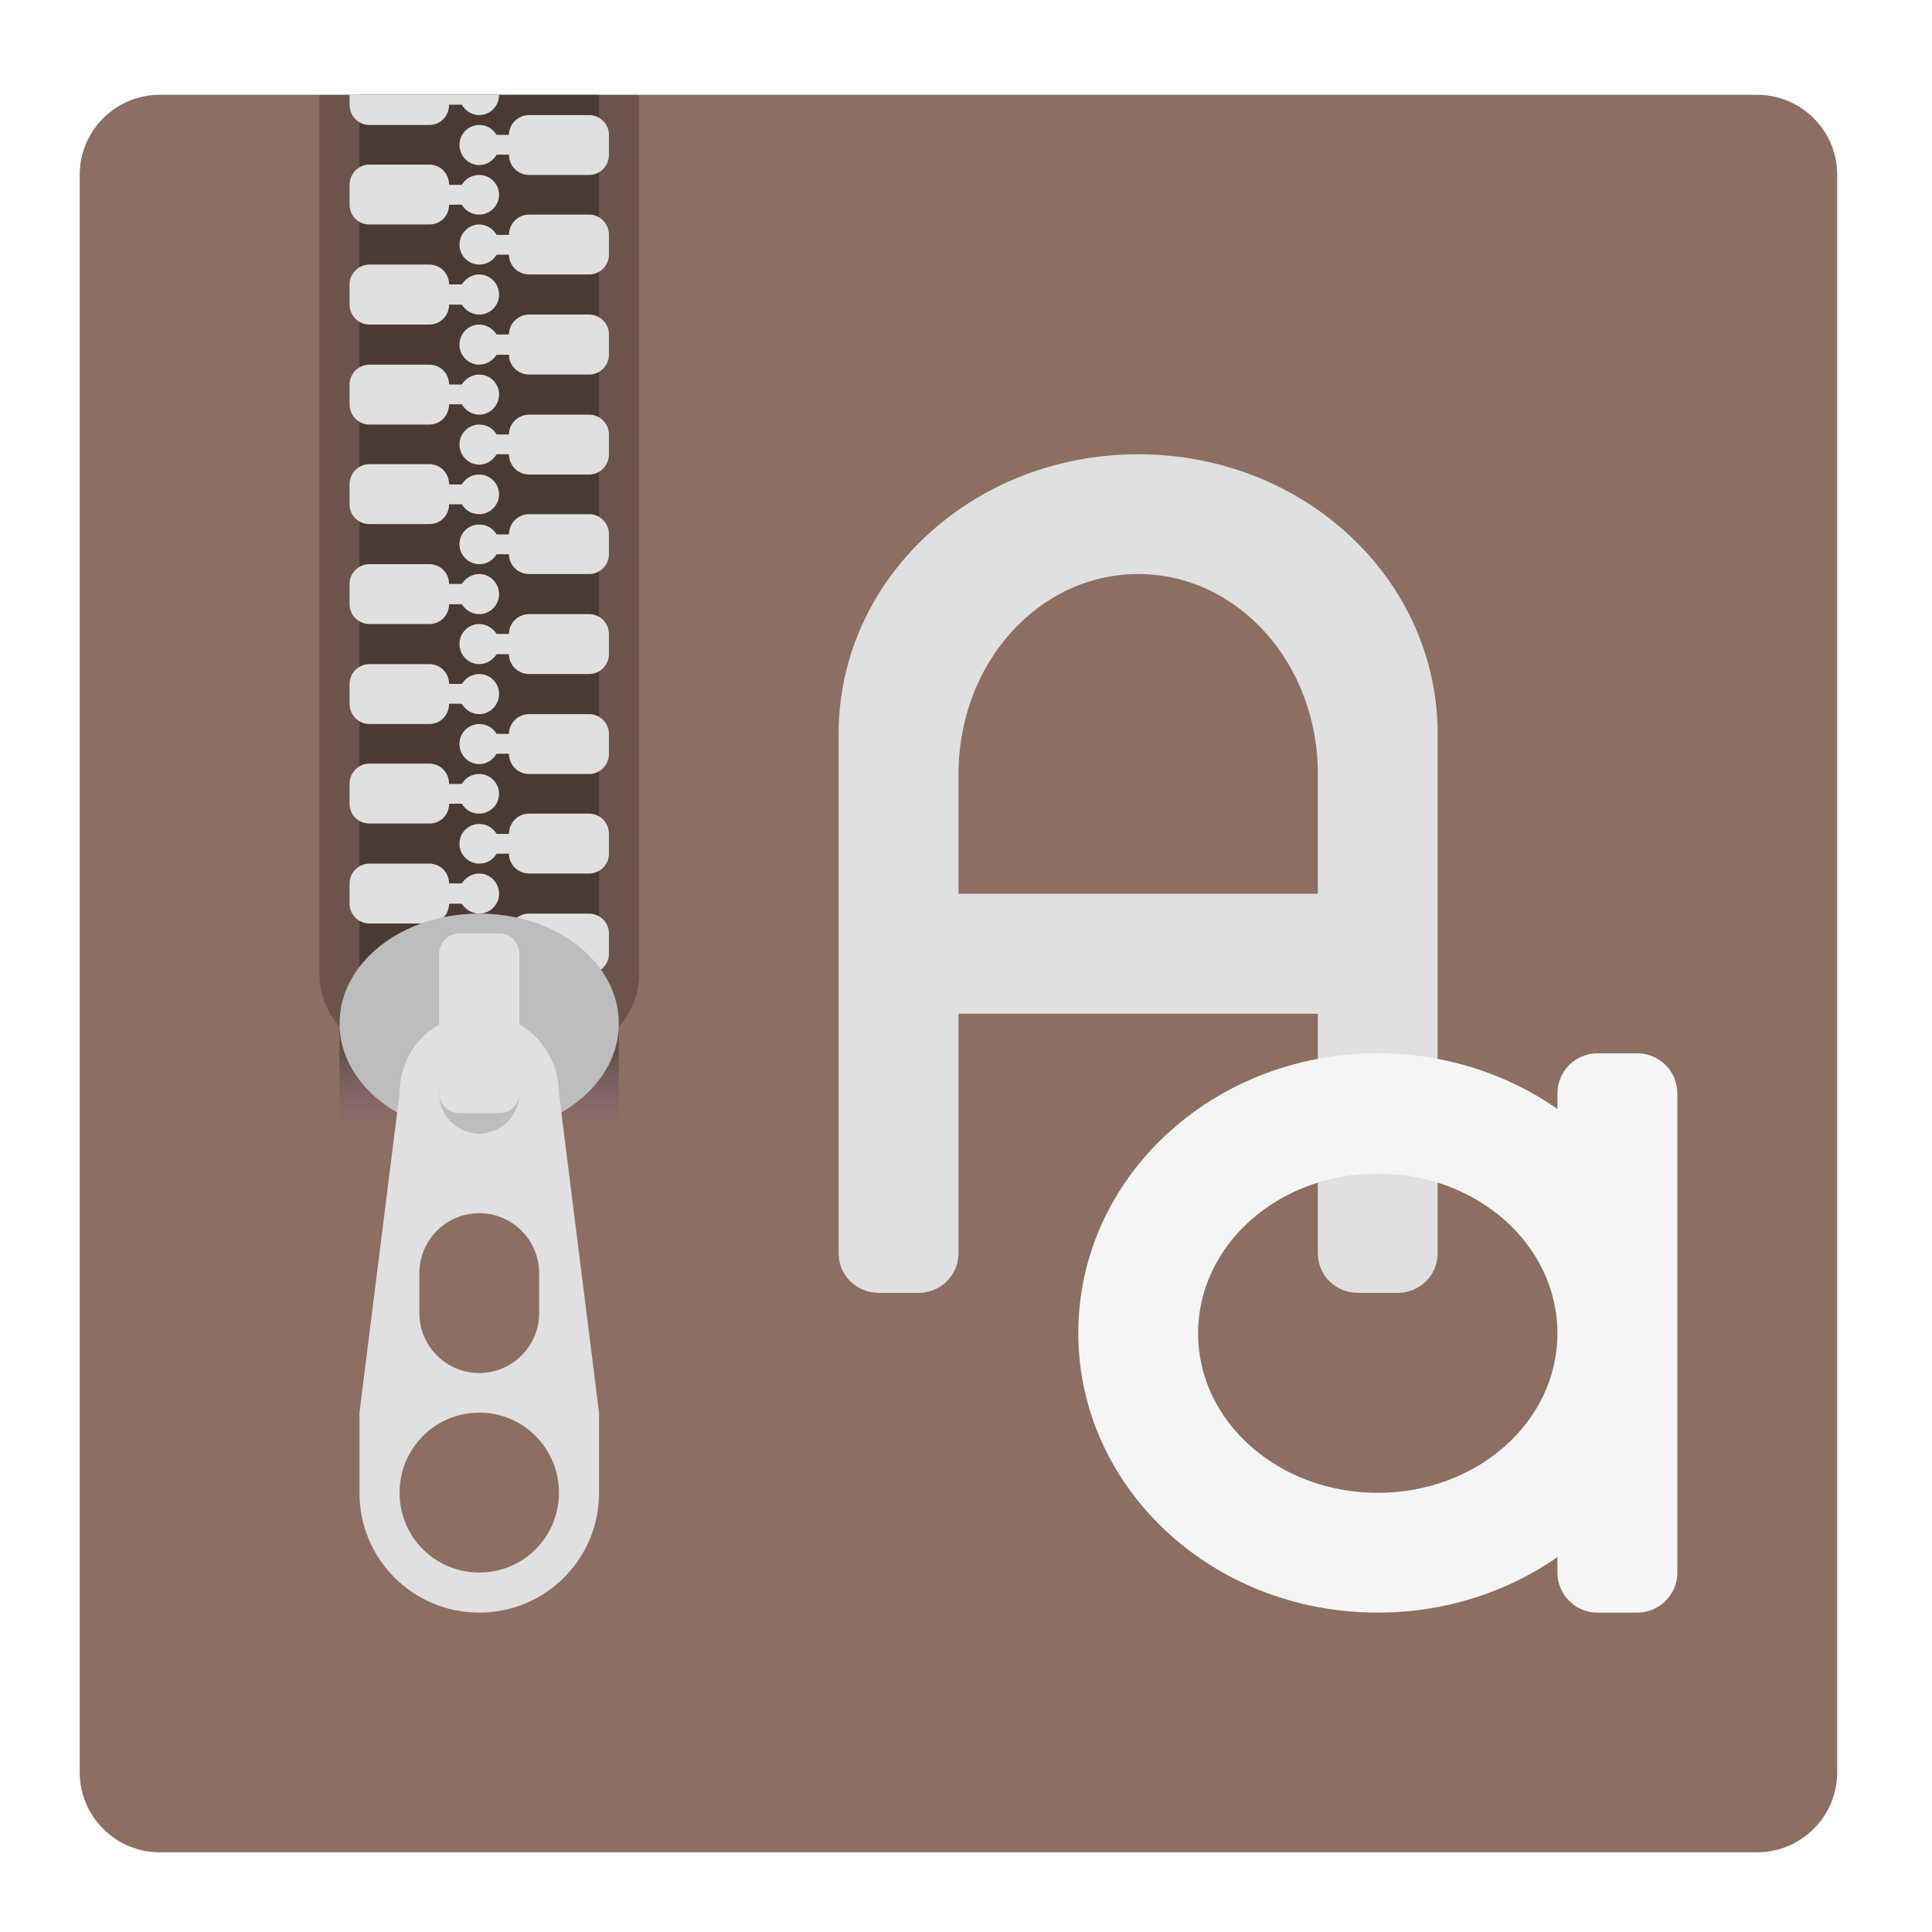
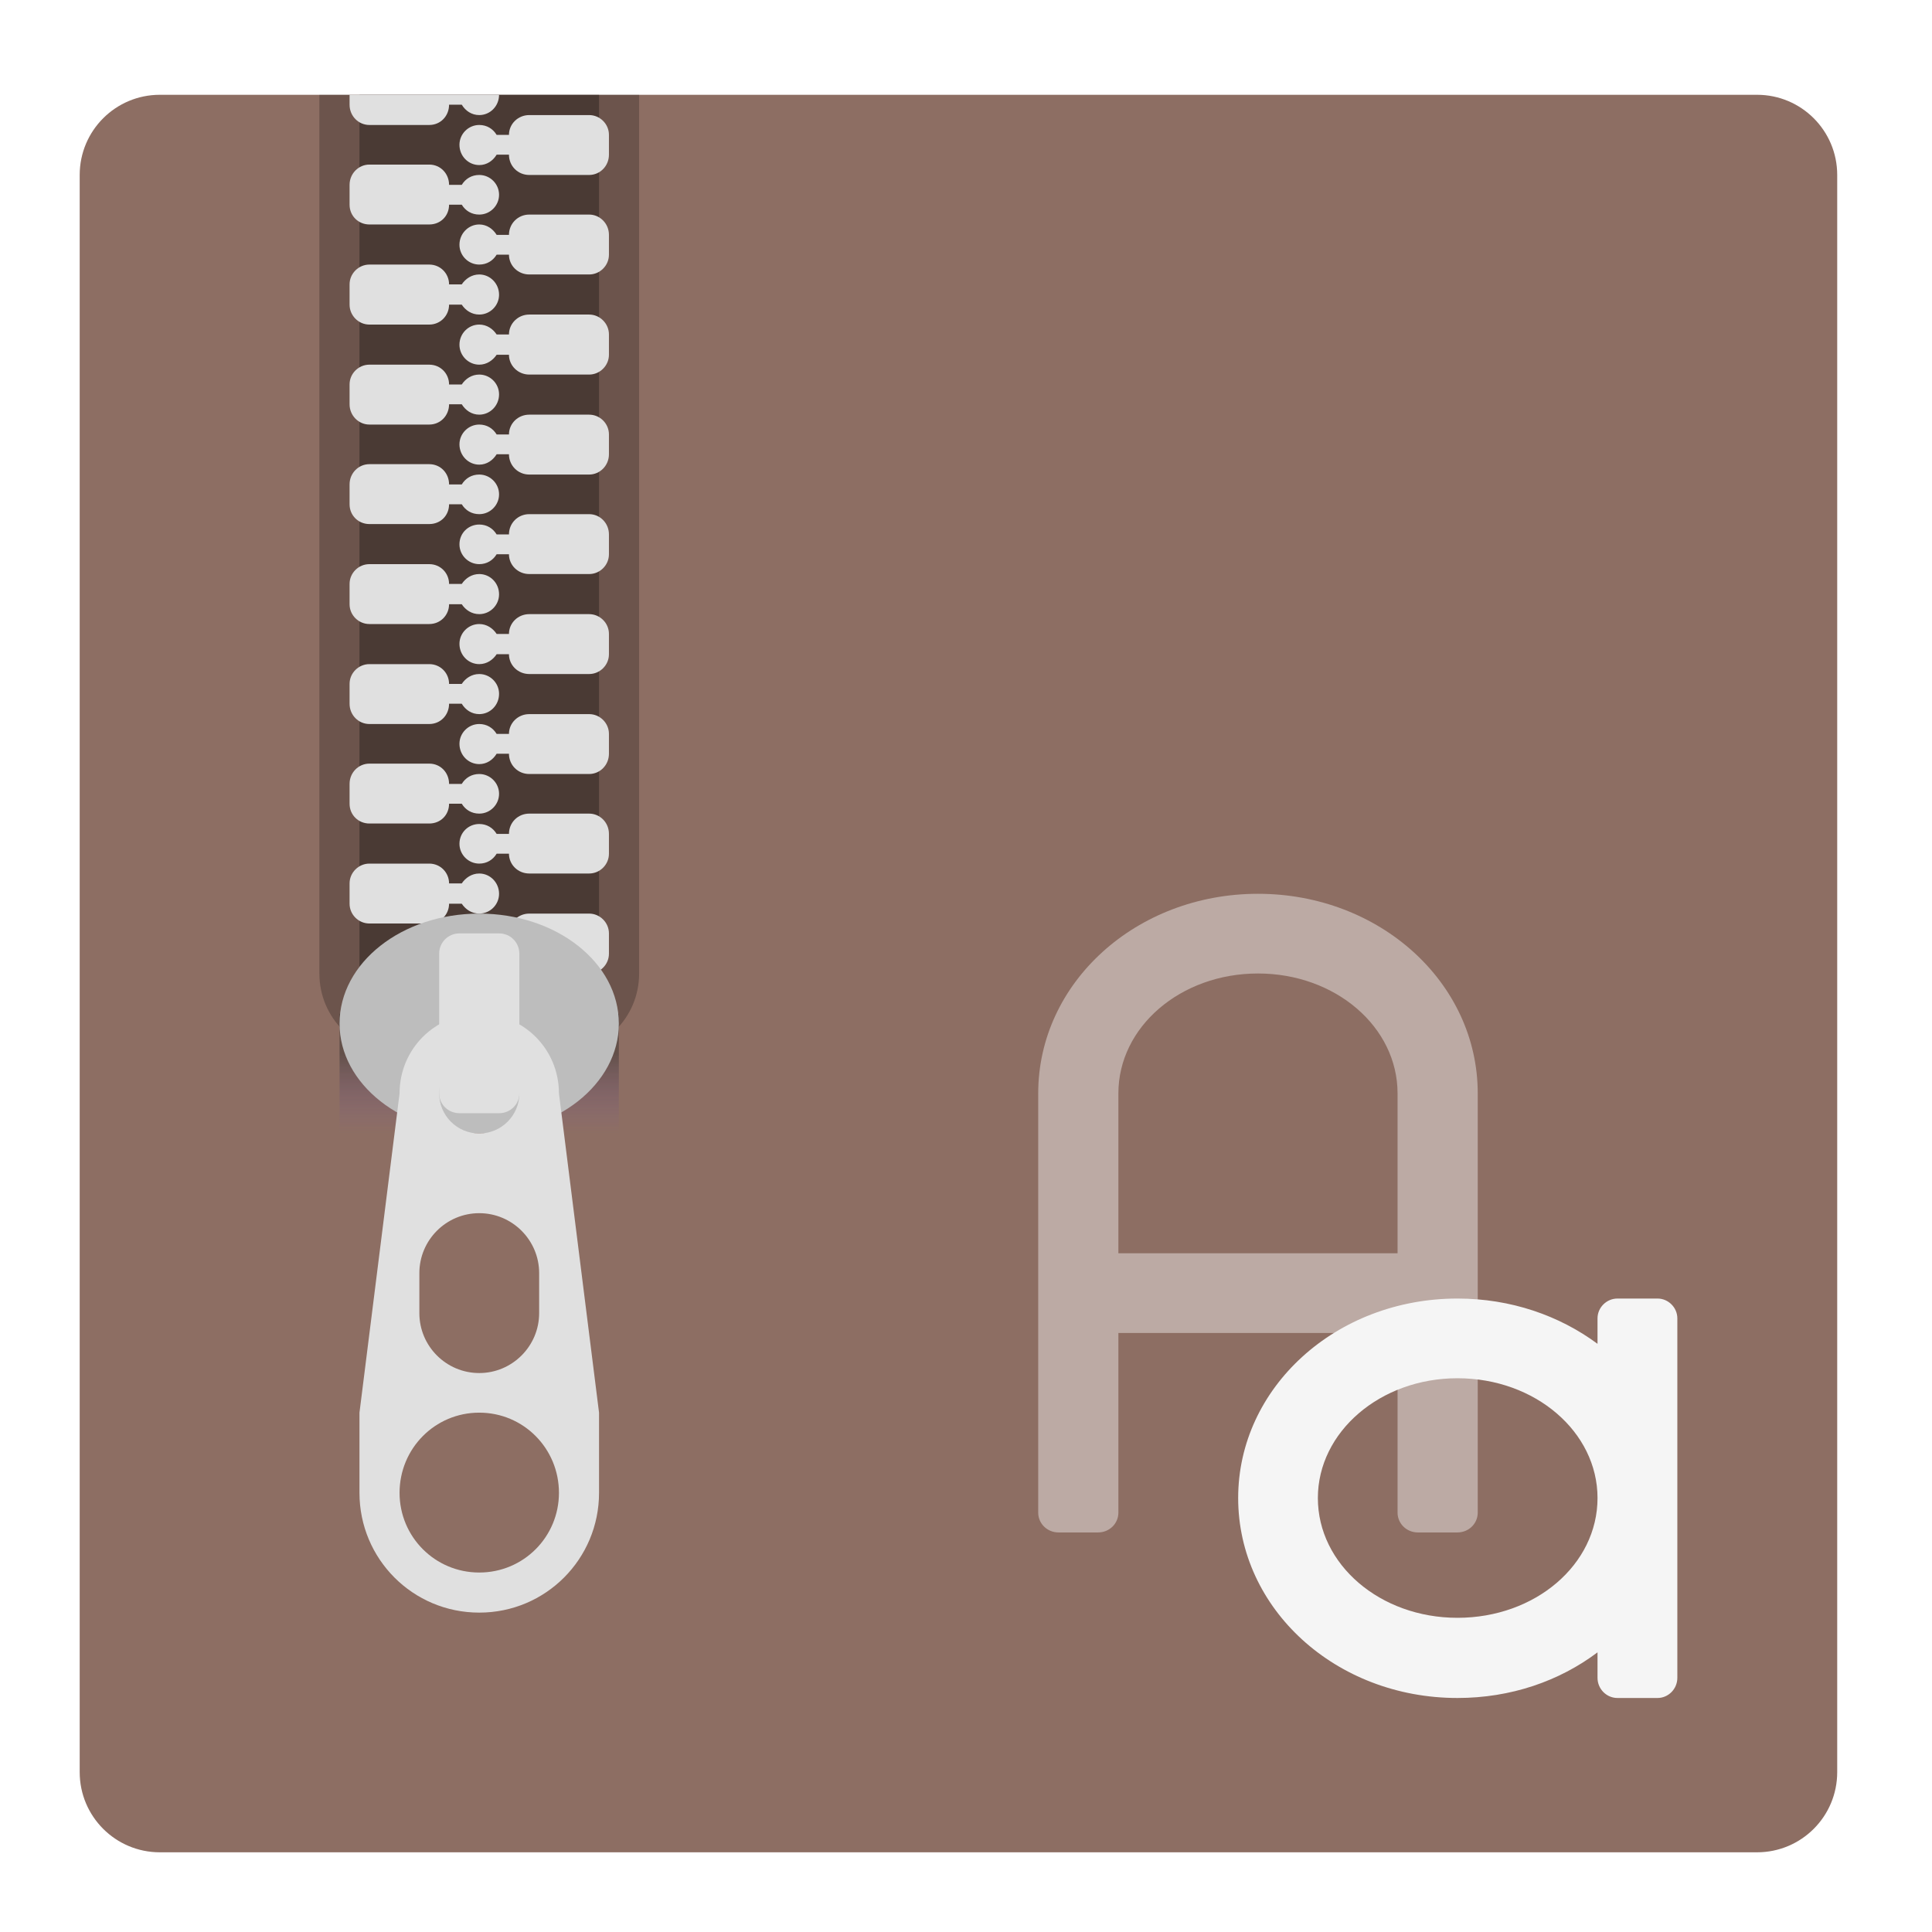
<svg xmlns="http://www.w3.org/2000/svg" width="16px" height="16px" viewBox="0 0 16 16" version="1.1">
  <defs>
    <linearGradient id="linear0" gradientUnits="userSpaceOnUse" x1="381" y1="-41.667" x2="381" y2="-62.833" gradientTransform="matrix(0.0132576,0,0,-0.03125,-1.187619,7.421868)">
      <stop offset="0" style="stop-color:rgb(12.941%,12.941%,12.941%);stop-opacity:0.392;" />
      <stop offset="1" style="stop-color:rgb(49.412%,34.118%,76.078%);stop-opacity:0;" />
    </linearGradient>
  </defs>
  <g id="surface1">
    <path style=" stroke:none;fill-rule:nonzero;fill:rgb(55.294%,43.137%,38.824%);fill-opacity:1;" d="M 1.324 0.785 L 14.551 0.785 C 14.918 0.785 15.215 1.082 15.215 1.449 L 15.215 14.676 C 15.215 15.043 14.918 15.34 14.551 15.34 L 1.324 15.34 C 0.957 15.34 0.66 15.043 0.66 14.676 L 0.66 1.449 C 0.66 1.082 0.957 0.785 1.324 0.785 Z M 1.324 0.785 " />
-     <path style=" stroke:none;fill-rule:nonzero;fill:rgb(87.843%,87.843%,87.843%);fill-opacity:1;" d="M 9.426 3.762 C 8.051 3.762 6.945 4.797 6.945 6.078 L 6.945 10.379 C 6.945 10.562 7.094 10.707 7.277 10.707 L 7.605 10.707 C 7.789 10.707 7.938 10.562 7.938 10.379 L 7.938 8.395 L 10.914 8.395 L 10.914 10.379 C 10.914 10.562 11.062 10.707 11.246 10.707 L 11.574 10.707 C 11.758 10.707 11.906 10.562 11.906 10.379 L 11.906 6.078 C 11.906 4.797 10.801 3.762 9.426 3.762 Z M 9.426 4.754 C 10.25 4.754 10.914 5.492 10.914 6.41 L 10.914 7.402 L 7.938 7.402 L 7.938 6.41 C 7.938 5.492 8.602 4.754 9.426 4.754 Z M 9.426 4.754 " />
-     <path style=" stroke:none;fill-rule:nonzero;fill:rgb(96.078%,96.078%,96.078%);fill-opacity:1;" d="M 11.41 8.723 C 10.035 8.723 8.93 9.758 8.93 11.039 C 8.93 12.32 10.035 13.355 11.41 13.355 C 11.969 13.355 12.484 13.184 12.898 12.895 L 12.898 13.023 C 12.898 13.207 13.047 13.355 13.23 13.355 L 13.559 13.355 C 13.742 13.355 13.891 13.207 13.891 13.023 L 13.891 9.055 C 13.891 8.871 13.742 8.723 13.559 8.723 L 13.23 8.723 C 13.047 8.723 12.898 8.871 12.898 9.055 L 12.898 9.184 C 12.484 8.895 11.969 8.723 11.41 8.723 Z M 11.41 9.719 C 12.234 9.719 12.898 10.309 12.898 11.043 C 12.898 11.773 12.234 12.363 11.41 12.363 C 10.586 12.363 9.922 11.773 9.922 11.043 C 9.922 10.309 10.586 9.719 11.41 9.719 Z M 11.41 9.719 " />
    <path style=" stroke:none;fill-rule:nonzero;fill:rgb(0%,0%,0%);fill-opacity:0.235;" d="M 2.645 0.785 L 2.645 8.062 C 2.645 8.43 2.941 8.723 3.309 8.723 L 4.629 8.723 C 4.996 8.723 5.293 8.43 5.293 8.062 L 5.293 0.785 Z M 2.645 0.785 " />
    <path style=" stroke:none;fill-rule:nonzero;fill:rgb(0%,0%,0%);fill-opacity:0.314;" d="M 2.977 0.785 L 4.961 0.785 L 4.961 8.395 L 2.977 8.395 Z M 2.977 0.785 " />
    <path style=" stroke:none;fill-rule:nonzero;fill:rgb(87.843%,87.843%,87.843%);fill-opacity:1;" d="M 3.059 5.5 C 2.969 5.5 2.895 5.574 2.895 5.664 L 2.895 5.828 C 2.895 5.922 2.969 5.996 3.059 5.996 L 3.555 5.996 C 3.648 5.996 3.719 5.922 3.719 5.828 L 3.824 5.828 C 3.855 5.879 3.906 5.914 3.969 5.914 C 4.059 5.914 4.133 5.84 4.133 5.746 C 4.133 5.656 4.059 5.582 3.969 5.582 C 3.906 5.582 3.855 5.617 3.824 5.664 L 3.719 5.664 C 3.719 5.574 3.648 5.5 3.555 5.5 Z M 3.059 5.5 " />
    <path style=" stroke:none;fill-rule:nonzero;fill:rgb(87.843%,87.843%,87.843%);fill-opacity:1;" d="M 3.059 6.324 C 2.969 6.324 2.895 6.398 2.895 6.492 L 2.895 6.656 C 2.895 6.75 2.969 6.82 3.059 6.82 L 3.555 6.82 C 3.648 6.82 3.719 6.75 3.719 6.656 L 3.824 6.656 C 3.855 6.707 3.906 6.738 3.969 6.738 C 4.059 6.738 4.133 6.664 4.133 6.574 C 4.133 6.484 4.059 6.41 3.969 6.41 C 3.906 6.41 3.855 6.441 3.824 6.492 L 3.719 6.492 C 3.719 6.398 3.648 6.324 3.555 6.324 Z M 3.059 6.324 " />
    <path style=" stroke:none;fill-rule:nonzero;fill:rgb(87.843%,87.843%,87.843%);fill-opacity:1;" d="M 3.059 7.152 C 2.969 7.152 2.895 7.227 2.895 7.316 L 2.895 7.484 C 2.895 7.574 2.969 7.648 3.059 7.648 L 3.555 7.648 C 3.648 7.648 3.719 7.574 3.719 7.484 L 3.824 7.484 C 3.855 7.531 3.906 7.566 3.969 7.566 C 4.059 7.566 4.133 7.492 4.133 7.402 C 4.133 7.309 4.059 7.234 3.969 7.234 C 3.906 7.234 3.855 7.27 3.824 7.316 L 3.719 7.316 C 3.719 7.227 3.648 7.152 3.555 7.152 Z M 3.059 7.152 " />
    <path style=" stroke:none;fill-rule:nonzero;fill:rgb(87.843%,87.843%,87.843%);fill-opacity:1;" d="M 3.059 4.672 C 2.969 4.672 2.895 4.746 2.895 4.836 L 2.895 5.004 C 2.895 5.094 2.969 5.168 3.059 5.168 L 3.555 5.168 C 3.648 5.168 3.719 5.094 3.719 5.004 L 3.824 5.004 C 3.855 5.051 3.906 5.086 3.969 5.086 C 4.059 5.086 4.133 5.012 4.133 4.922 C 4.133 4.828 4.059 4.754 3.969 4.754 C 3.906 4.754 3.855 4.789 3.824 4.836 L 3.719 4.836 C 3.719 4.746 3.648 4.672 3.555 4.672 Z M 3.059 4.672 " />
    <path style=" stroke:none;fill-rule:nonzero;fill:rgb(87.843%,87.843%,87.843%);fill-opacity:1;" d="M 3.059 3.844 C 2.969 3.844 2.895 3.918 2.895 4.012 L 2.895 4.176 C 2.895 4.27 2.969 4.34 3.059 4.34 L 3.555 4.34 C 3.648 4.34 3.719 4.27 3.719 4.176 L 3.824 4.176 C 3.855 4.227 3.906 4.258 3.969 4.258 C 4.059 4.258 4.133 4.184 4.133 4.094 C 4.133 4.004 4.059 3.93 3.969 3.93 C 3.906 3.93 3.855 3.961 3.824 4.012 L 3.719 4.012 C 3.719 3.918 3.648 3.844 3.555 3.844 Z M 3.059 3.844 " />
    <path style=" stroke:none;fill-rule:nonzero;fill:rgb(87.843%,87.843%,87.843%);fill-opacity:1;" d="M 3.059 3.02 C 2.969 3.02 2.895 3.094 2.895 3.184 L 2.895 3.348 C 2.895 3.441 2.969 3.516 3.059 3.516 L 3.555 3.516 C 3.648 3.516 3.719 3.441 3.719 3.348 L 3.824 3.348 C 3.855 3.398 3.906 3.434 3.969 3.434 C 4.059 3.434 4.133 3.359 4.133 3.266 C 4.133 3.176 4.059 3.102 3.969 3.102 C 3.906 3.102 3.855 3.137 3.824 3.184 L 3.719 3.184 C 3.719 3.094 3.648 3.02 3.555 3.02 Z M 3.059 3.02 " />
    <path style=" stroke:none;fill-rule:nonzero;fill:rgb(87.843%,87.843%,87.843%);fill-opacity:1;" d="M 3.059 2.191 C 2.969 2.191 2.895 2.266 2.895 2.355 L 2.895 2.523 C 2.895 2.613 2.969 2.688 3.059 2.688 L 3.555 2.688 C 3.648 2.688 3.719 2.613 3.719 2.523 L 3.824 2.523 C 3.855 2.57 3.906 2.605 3.969 2.605 C 4.059 2.605 4.133 2.531 4.133 2.441 C 4.133 2.348 4.059 2.273 3.969 2.273 C 3.906 2.273 3.855 2.309 3.824 2.355 L 3.719 2.355 C 3.719 2.266 3.648 2.191 3.555 2.191 Z M 3.059 2.191 " />
    <path style=" stroke:none;fill-rule:nonzero;fill:rgb(87.843%,87.843%,87.843%);fill-opacity:1;" d="M 3.059 1.363 C 2.969 1.363 2.895 1.438 2.895 1.531 L 2.895 1.695 C 2.895 1.789 2.969 1.859 3.059 1.859 L 3.555 1.859 C 3.648 1.859 3.719 1.789 3.719 1.695 L 3.824 1.695 C 3.855 1.746 3.906 1.777 3.969 1.777 C 4.059 1.777 4.133 1.703 4.133 1.613 C 4.133 1.523 4.059 1.449 3.969 1.449 C 3.906 1.449 3.855 1.48 3.824 1.531 L 3.719 1.531 C 3.719 1.438 3.648 1.363 3.555 1.363 Z M 3.059 1.363 " />
    <path style=" stroke:none;fill-rule:nonzero;fill:rgb(87.843%,87.843%,87.843%);fill-opacity:1;" d="M 4.879 5.086 C 4.969 5.086 5.043 5.16 5.043 5.25 L 5.043 5.418 C 5.043 5.508 4.969 5.582 4.879 5.582 L 4.383 5.582 C 4.289 5.582 4.215 5.508 4.215 5.418 L 4.113 5.418 C 4.082 5.465 4.031 5.5 3.969 5.5 C 3.879 5.5 3.805 5.426 3.805 5.332 C 3.805 5.242 3.879 5.168 3.969 5.168 C 4.031 5.168 4.082 5.203 4.113 5.25 L 4.215 5.25 C 4.215 5.16 4.289 5.086 4.383 5.086 Z M 4.879 5.086 " />
    <path style=" stroke:none;fill-rule:nonzero;fill:rgb(87.843%,87.843%,87.843%);fill-opacity:1;" d="M 4.879 5.914 C 4.969 5.914 5.043 5.988 5.043 6.078 L 5.043 6.242 C 5.043 6.336 4.969 6.41 4.879 6.41 L 4.383 6.41 C 4.289 6.41 4.215 6.336 4.215 6.242 L 4.113 6.242 C 4.082 6.293 4.031 6.328 3.969 6.328 C 3.879 6.328 3.805 6.254 3.805 6.16 C 3.805 6.07 3.879 5.996 3.969 5.996 C 4.031 5.996 4.082 6.027 4.113 6.078 L 4.215 6.078 C 4.215 5.988 4.289 5.914 4.383 5.914 Z M 4.879 5.914 " />
    <path style=" stroke:none;fill-rule:nonzero;fill:rgb(87.843%,87.843%,87.843%);fill-opacity:1;" d="M 4.879 6.738 C 4.969 6.738 5.043 6.812 5.043 6.906 L 5.043 7.07 C 5.043 7.16 4.969 7.234 4.879 7.234 L 4.383 7.234 C 4.289 7.234 4.215 7.16 4.215 7.07 L 4.113 7.07 C 4.082 7.121 4.031 7.152 3.969 7.152 C 3.879 7.152 3.805 7.078 3.805 6.988 C 3.805 6.895 3.879 6.824 3.969 6.824 C 4.031 6.824 4.082 6.855 4.113 6.906 L 4.215 6.906 C 4.215 6.812 4.289 6.738 4.383 6.738 Z M 4.879 6.738 " />
    <path style=" stroke:none;fill-rule:nonzero;fill:rgb(87.843%,87.843%,87.843%);fill-opacity:1;" d="M 4.879 7.566 C 4.969 7.566 5.043 7.641 5.043 7.73 L 5.043 7.898 C 5.043 7.988 4.969 8.062 4.879 8.062 L 4.383 8.062 C 4.289 8.062 4.215 7.988 4.215 7.898 L 4.113 7.898 C 4.082 7.945 4.031 7.98 3.969 7.98 C 3.879 7.98 3.805 7.906 3.805 7.816 C 3.805 7.723 3.879 7.648 3.969 7.648 C 4.031 7.648 4.082 7.684 4.113 7.73 L 4.215 7.73 C 4.215 7.641 4.289 7.566 4.383 7.566 Z M 4.879 7.566 " />
    <path style=" stroke:none;fill-rule:nonzero;fill:rgb(87.843%,87.843%,87.843%);fill-opacity:1;" d="M 4.879 4.258 C 4.969 4.258 5.043 4.332 5.043 4.426 L 5.043 4.59 C 5.043 4.68 4.969 4.754 4.879 4.754 L 4.383 4.754 C 4.289 4.754 4.215 4.68 4.215 4.59 L 4.113 4.59 C 4.082 4.641 4.031 4.672 3.969 4.672 C 3.879 4.672 3.805 4.598 3.805 4.508 C 3.805 4.414 3.879 4.344 3.969 4.344 C 4.031 4.344 4.082 4.375 4.113 4.426 L 4.215 4.426 C 4.215 4.332 4.289 4.258 4.383 4.258 Z M 4.879 4.258 " />
    <path style=" stroke:none;fill-rule:nonzero;fill:rgb(87.843%,87.843%,87.843%);fill-opacity:1;" d="M 4.879 3.434 C 4.969 3.434 5.043 3.508 5.043 3.598 L 5.043 3.762 C 5.043 3.855 4.969 3.93 4.879 3.93 L 4.383 3.93 C 4.289 3.93 4.215 3.855 4.215 3.762 L 4.113 3.762 C 4.082 3.812 4.031 3.848 3.969 3.848 C 3.879 3.848 3.805 3.773 3.805 3.68 C 3.805 3.59 3.879 3.516 3.969 3.516 C 4.031 3.516 4.082 3.547 4.113 3.598 L 4.215 3.598 C 4.215 3.508 4.289 3.434 4.383 3.434 Z M 4.879 3.434 " />
    <path style=" stroke:none;fill-rule:nonzero;fill:rgb(87.843%,87.843%,87.843%);fill-opacity:1;" d="M 4.879 2.605 C 4.969 2.605 5.043 2.68 5.043 2.77 L 5.043 2.938 C 5.043 3.027 4.969 3.102 4.879 3.102 L 4.383 3.102 C 4.289 3.102 4.215 3.027 4.215 2.938 L 4.113 2.938 C 4.082 2.984 4.031 3.02 3.969 3.02 C 3.879 3.02 3.805 2.945 3.805 2.855 C 3.805 2.762 3.879 2.688 3.969 2.688 C 4.031 2.688 4.082 2.723 4.113 2.77 L 4.215 2.77 C 4.215 2.68 4.289 2.605 4.383 2.605 Z M 4.879 2.605 " />
    <path style=" stroke:none;fill-rule:nonzero;fill:rgb(87.843%,87.843%,87.843%);fill-opacity:1;" d="M 4.879 1.777 C 4.969 1.777 5.043 1.852 5.043 1.945 L 5.043 2.109 C 5.043 2.199 4.969 2.273 4.879 2.273 L 4.383 2.273 C 4.289 2.273 4.215 2.199 4.215 2.109 L 4.113 2.109 C 4.082 2.16 4.031 2.191 3.969 2.191 C 3.879 2.191 3.805 2.117 3.805 2.027 C 3.805 1.934 3.879 1.859 3.969 1.859 C 4.031 1.859 4.082 1.895 4.113 1.945 L 4.215 1.945 C 4.215 1.852 4.289 1.777 4.383 1.777 Z M 4.879 1.777 " />
    <path style=" stroke:none;fill-rule:nonzero;fill:rgb(87.843%,87.843%,87.843%);fill-opacity:1;" d="M 4.879 0.953 C 4.969 0.953 5.043 1.027 5.043 1.117 L 5.043 1.281 C 5.043 1.375 4.969 1.449 4.879 1.449 L 4.383 1.449 C 4.289 1.449 4.215 1.375 4.215 1.281 L 4.113 1.281 C 4.082 1.332 4.031 1.367 3.969 1.367 C 3.879 1.367 3.805 1.293 3.805 1.199 C 3.805 1.109 3.879 1.035 3.969 1.035 C 4.031 1.035 4.082 1.066 4.113 1.117 L 4.215 1.117 C 4.215 1.027 4.289 0.953 4.383 0.953 Z M 4.879 0.953 " />
    <path style=" stroke:none;fill-rule:nonzero;fill:rgb(87.843%,87.843%,87.843%);fill-opacity:1;" d="M 2.895 0.785 L 2.895 0.867 C 2.895 0.961 2.969 1.035 3.059 1.035 L 3.555 1.035 C 3.648 1.035 3.719 0.961 3.719 0.867 L 3.824 0.867 C 3.855 0.918 3.906 0.953 3.969 0.953 C 4.059 0.953 4.133 0.879 4.133 0.785 Z M 2.895 0.785 " />
    <path style=" stroke:none;fill-rule:nonzero;fill:url(#linear0);" d="M 2.812 9.387 L 5.125 9.387 L 5.125 8.395 L 2.812 8.395 Z M 2.812 9.387 " />
    <path style=" stroke:none;fill-rule:nonzero;fill:rgb(74.118%,74.118%,74.118%);fill-opacity:1;" d="M 3.969 7.566 C 4.609 7.566 5.125 7.973 5.125 8.477 C 5.125 8.977 4.609 9.387 3.969 9.387 C 3.328 9.387 2.812 8.977 2.812 8.477 C 2.812 7.973 3.328 7.566 3.969 7.566 Z M 3.969 7.566 " />
    <path style=" stroke:none;fill-rule:nonzero;fill:rgb(87.843%,87.843%,87.843%);fill-opacity:1;" d="M 3.969 8.395 C 3.602 8.395 3.309 8.688 3.309 9.055 L 2.977 11.699 L 2.977 12.363 C 2.977 12.91 3.418 13.355 3.969 13.355 C 4.52 13.355 4.961 12.91 4.961 12.363 L 4.961 11.699 L 4.629 9.055 C 4.629 8.688 4.336 8.395 3.969 8.395 Z M 3.969 8.723 C 4.152 8.723 4.301 8.871 4.301 9.055 C 4.301 9.238 4.152 9.387 3.969 9.387 C 3.785 9.387 3.637 9.238 3.637 9.055 C 3.637 8.871 3.785 8.723 3.969 8.723 Z M 3.969 10.047 C 4.242 10.047 4.465 10.27 4.465 10.543 L 4.465 10.875 C 4.465 11.148 4.242 11.371 3.969 11.371 C 3.695 11.371 3.473 11.148 3.473 10.875 L 3.473 10.543 C 3.473 10.27 3.695 10.047 3.969 10.047 Z M 3.969 11.699 C 4.336 11.699 4.629 11.996 4.629 12.363 C 4.629 12.727 4.336 13.023 3.969 13.023 C 3.602 13.023 3.309 12.727 3.309 12.363 C 3.309 11.996 3.602 11.699 3.969 11.699 Z M 3.969 11.699 " />
    <path style=" stroke:none;fill-rule:nonzero;fill:rgb(87.843%,87.843%,87.843%);fill-opacity:1;" d="M 3.805 7.73 L 4.133 7.73 C 4.227 7.73 4.301 7.805 4.301 7.898 L 4.301 9.055 C 4.301 9.145 4.227 9.219 4.133 9.219 L 3.805 9.219 C 3.711 9.219 3.637 9.145 3.637 9.055 L 3.637 7.898 C 3.637 7.805 3.711 7.73 3.805 7.73 Z M 3.805 7.73 " />
+     <path style=" stroke:none;fill-rule:nonzero;fill:rgb(73.725%,66.667%,64.314%);fill-opacity:1;" d="M 10.418 7.402 C 9.41 7.402 8.598 8.137 8.598 9.055 L 8.598 12.527 C 8.598 12.617 8.672 12.691 8.766 12.691 L 9.094 12.691 C 9.188 12.691 9.262 12.617 9.262 12.527 L 9.262 11.039 L 11.574 11.039 L 11.574 12.527 C 11.574 12.617 11.648 12.691 11.742 12.691 L 12.07 12.691 C 12.164 12.691 12.238 12.617 12.238 12.527 L 12.238 9.055 C 12.238 8.137 11.426 7.402 10.418 7.402 Z M 10.418 8.062 C 11.059 8.062 11.574 8.504 11.574 9.055 L 11.574 10.379 L 9.262 10.379 L 9.262 9.055 C 9.262 8.504 9.777 8.062 10.418 8.062 Z M 10.418 8.062 " />
+     <path style=" stroke:none;fill-rule:nonzero;fill:rgb(96.078%,96.078%,96.078%);fill-opacity:1;" d="M 12.07 10.754 C 11.062 10.754 10.254 11.492 10.254 12.406 C 10.254 13.324 11.062 14.062 12.07 14.062 C 12.512 14.062 12.914 13.922 13.23 13.684 L 13.23 13.895 C 13.23 13.988 13.305 14.062 13.395 14.062 L 13.727 14.062 C 13.816 14.062 13.891 13.988 13.891 13.895 L 13.891 10.918 C 13.891 10.828 13.816 10.754 13.727 10.754 L 13.395 10.754 C 13.305 10.754 13.23 10.828 13.23 10.918 L 13.23 11.129 C 12.914 10.895 12.512 10.754 12.07 10.754 Z M 12.07 11.414 C 12.715 11.414 13.23 11.859 13.23 12.406 C 13.23 12.957 12.715 13.398 12.07 13.398 C 11.43 13.398 10.914 12.957 10.914 12.406 C 10.914 11.859 11.43 11.414 12.07 11.414 Z M 12.07 11.414 " />
  </g>
</svg>
